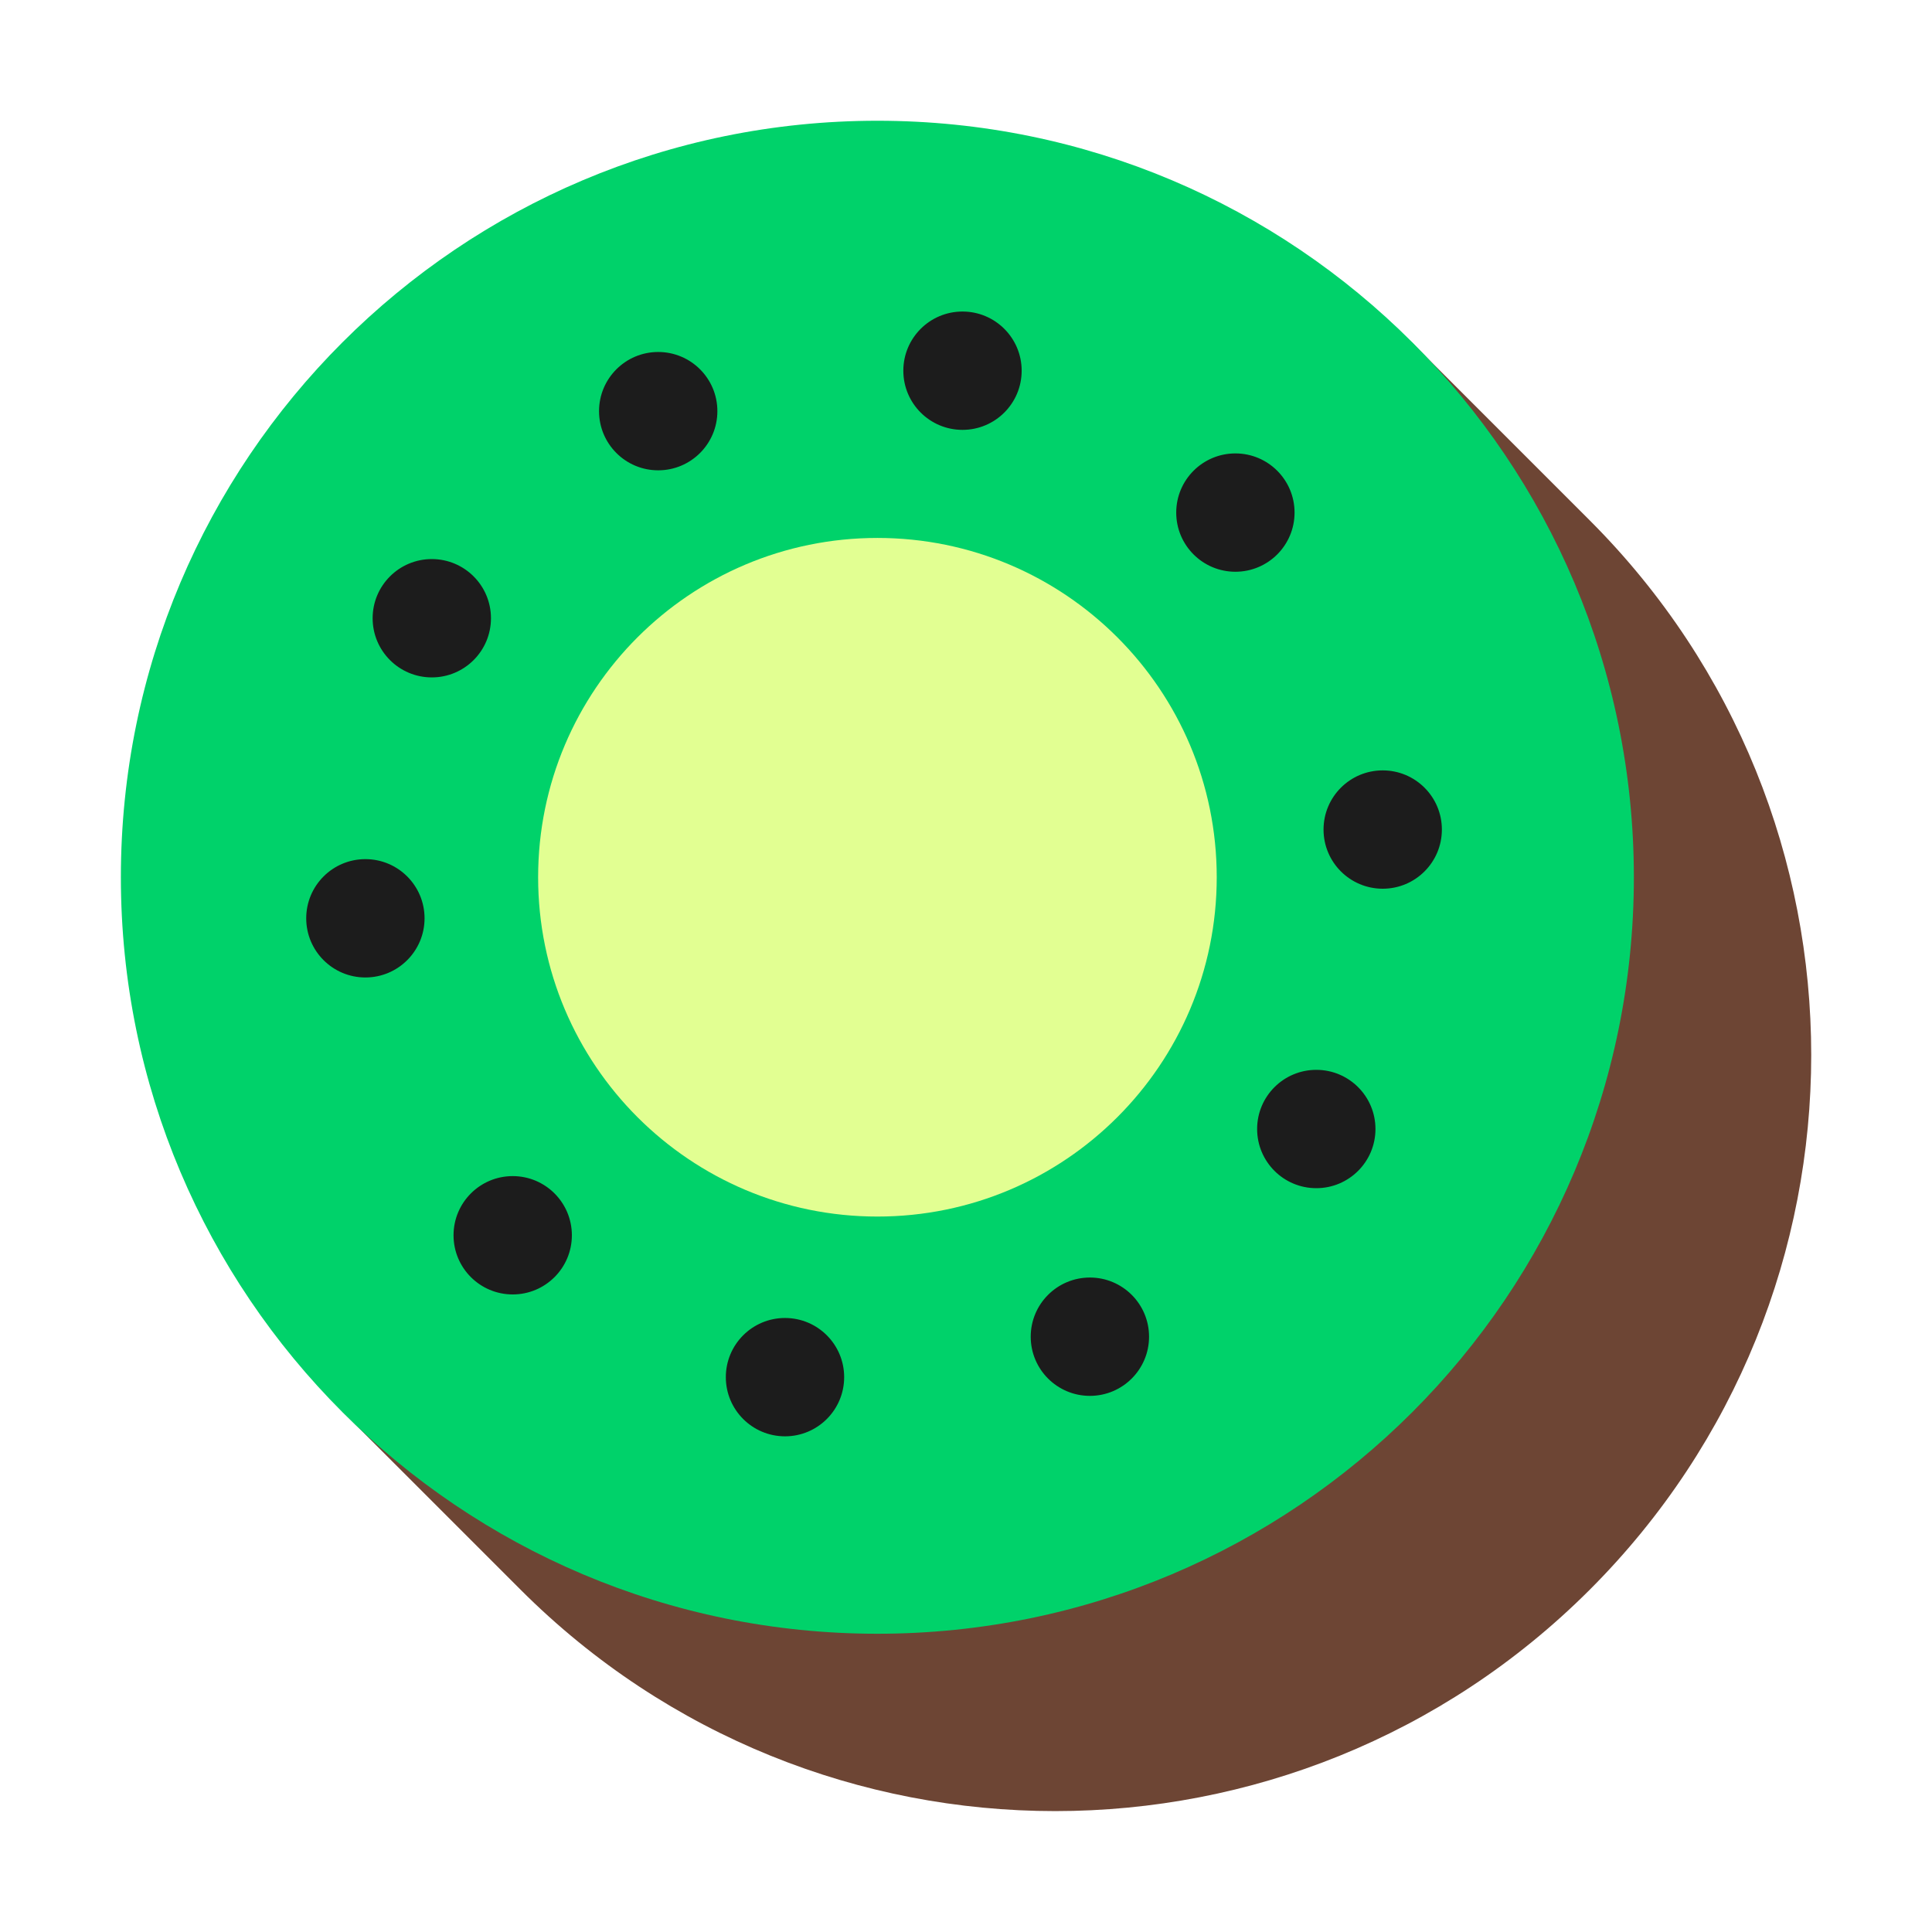
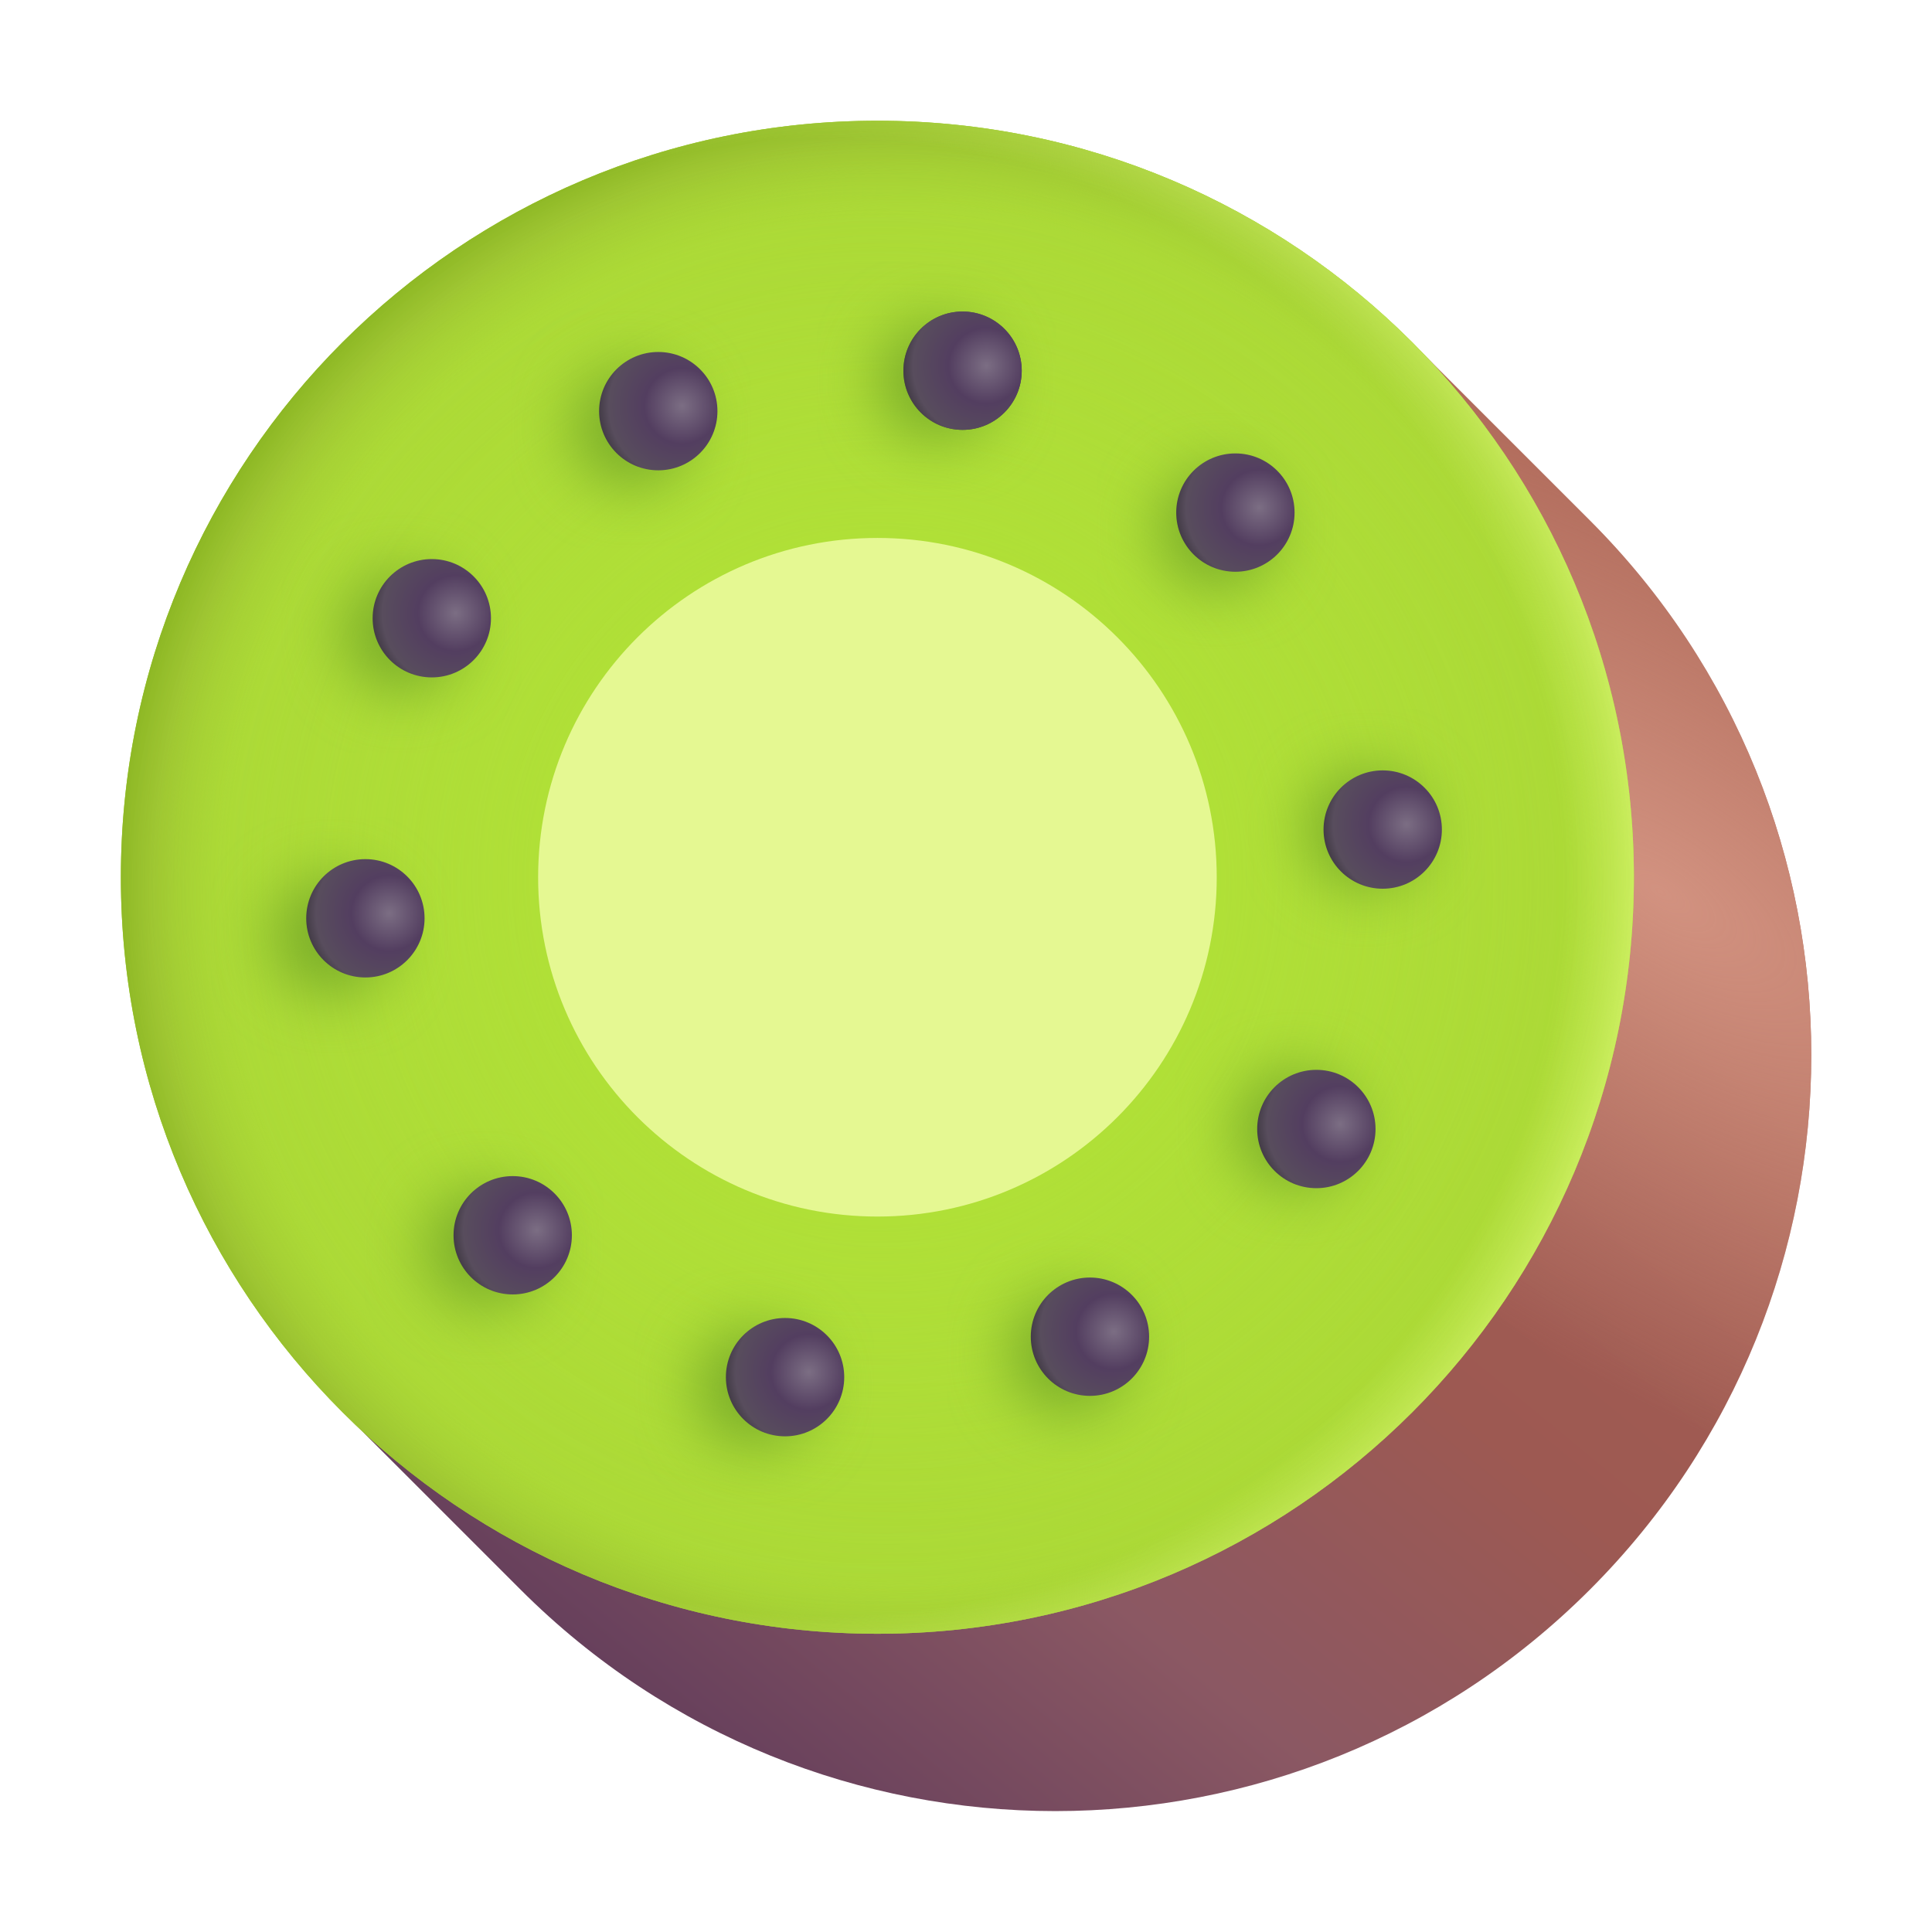
<svg xmlns="http://www.w3.org/2000/svg" width="1em" height="1em" viewBox="0 0 32 32">
  <g fill="none">
-     <path fill="#6D4534" d="m26.332 8.62l-2.95-2.95l-17.71 17.71l2.95 2.95c4.89 4.89 12.82 4.89 17.71 0s4.89-12.82 0-17.71" />
-     <path fill="#00D26A" d="M14.532 27.06c6.92 0 12.53-5.61 12.53-12.53S21.452 2 14.532 2S2.002 7.61 2.002 14.53s5.61 12.53 12.53 12.53" />
-     <path fill="#E2FF92" d="M14.533 20.15a5.62 5.62 0 1 0 0-11.24a5.62 5.62 0 0 0 0 11.24" />
-     <path fill="#1C1C1C" d="M15.942 7.12a.98.98 0 1 0 0-1.96a.98.98 0 0 0 0 1.96m5.5 1.37a.98.98 0 1 1-1.96 0a.98.98 0 0 1 1.96 0M9.472 20.46a.98.98 0 1 1-1.96 0a.98.98 0 0 1 1.96 0m4.51 2.35a.98.98 0 1 1-1.96 0a.98.98 0 0 1 1.96 0m-3.08-15.02a.98.98 0 1 0 0-1.96a.98.98 0 0 0 0 1.96m8.13 14.35a.98.98 0 1 1-1.96 0a.98.98 0 0 1 1.96 0M7.152 11.22a.98.98 0 1 0 0-1.96a.98.98 0 0 0 0 1.96m15.63 7.48a.98.98 0 1 1-1.96 0a.98.98 0 0 1 1.96 0m-16.73-2.51a.98.98 0 1 0 0-1.96a.98.98 0 0 0 0 1.96m17.83-2.45a.98.98 0 1 1-1.96 0a.98.98 0 0 1 1.96 0" />
+     <path fill="url(#iWJRREd)" d="m26.333 8.62l-2.95-2.95l-17.71 17.71l2.95 2.95c4.89 4.89 12.82 4.89 17.71 0s4.89-12.82 0-17.71" />
+     <path fill="url(#itlNzJb)" d="m26.333 8.62l-2.95-2.95l-17.71 17.71l2.95 2.95c4.89 4.89 12.82 4.89 17.71 0s4.89-12.82 0-17.71" />
+     <path fill="#ABD837" d="M14.532 27.06c6.92 0 12.53-5.61 12.53-12.53S21.452 2 14.532 2S2.002 7.61 2.002 14.53s5.61 12.53 12.53 12.53" />
+     <path fill="url(#iIWrz0b)" d="M14.532 27.06c6.92 0 12.53-5.61 12.53-12.53S21.452 2 14.532 2S2.002 7.61 2.002 14.53s5.61 12.53 12.53 12.53" />
+     <path fill="url(#iEtjZre)" d="M14.532 27.06c6.92 0 12.53-5.61 12.53-12.53S21.452 2 14.532 2S2.002 7.61 2.002 14.53s5.61 12.53 12.53 12.53" />
+     <path fill="url(#ioOW9vb)" d="M14.532 27.06c6.92 0 12.53-5.61 12.53-12.53S21.452 2 14.532 2S2.002 7.61 2.002 14.53s5.61 12.53 12.53 12.53" />
+     <path fill="#E5F892" d="M14.533 20.15a5.62 5.62 0 1 0 0-11.24a5.62 5.62 0 0 0 0 11.24" />
+     <g filter="url(#iAPOake)">
+       <path fill="#7BAE29" d="M20.153 9.75a.98.98 0 1 0 0-1.96a.98.98 0 0 0 0 1.96" />
+     </g>
+     <g filter="url(#i0JJr2i)">
+       <path fill="#7BAE29" d="M22.61 14.72a.98.98 0 1 0 0-1.96a.98.98 0 0 0 0 1.96" />
+     </g>
+     <g filter="url(#iI1x8cS)">
+       <path fill="#7BAE29" d="M21.442 19.68a.98.98 0 1 0 0-1.96a.98.98 0 0 0 0 1.96" />
+     </g>
+     <g filter="url(#ieG4Nce)">
+       <path fill="#7BAE29" d="M17.68 23.4a.98.98 0 1 0 0-1.96a.98.98 0 0 0 0 1.96" />
+     </g>
+     <g filter="url(#iV5EYxd)">
+       <path fill="#7BAE29" d="M12.493 23.963a.98.98 0 1 0 0-1.96a.98.98 0 0 0 0 1.96" />
+     </g>
+     <g filter="url(#i0dAPMb)">
+       <path fill="#7BAE29" d="M8.012 21.65a.98.98 0 1 0 0-1.96a.98.98 0 0 0 0 1.96" />
+     </g>
+     <g filter="url(#idTdNWb)">
+       <path fill="#7BAE29" d="M5.481 16.49a.98.98 0 1 0 0-1.96a.98.98 0 0 0 0 1.96" />
+     </g>
+     <g filter="url(#iCh0ezb)">
+       <path fill="#7BAE29" d="M6.652 11.459a.98.98 0 1 0 0-1.96a.98.98 0 0 0 0 1.96" />
+     </g>
+     <path fill="url(#iNVYFwe)" d="M20.462 9.47a.98.98 0 1 0 0-1.96a.98.98 0 0 0 0 1.96" />
+     <path fill="url(#iOSlt5D)" d="M8.492 21.44a.98.98 0 1 0 0-1.96a.98.98 0 0 0 0 1.96" />
+     <path fill="url(#iMhW1pG)" d="M15.943 7.12a.98.98 0 1 0 0-1.96a.98.98 0 0 0 0 1.96" />
+     <g filter="url(#i1KG15O)">
+       <path fill="#7BAE29" d="M15.513 7.291a.98.98 0 1 0 0-1.96a.98.98 0 0 0 0 1.96" />
+     </g>
+     <path fill="url(#iZH9Y3w)" d="M15.943 7.12a.98.98 0 1 0 0-1.96a.98.98 0 0 0 0 1.96" />
+     <path fill="url(#ibFy3xb)" d="M13.003 23.79a.98.98 0 1 0 0-1.96a.98.98 0 0 0 0 1.96" />
+     <g filter="url(#iN3GRje)">
+       <path fill="#7BAE29" d="M10.452 8.069a.98.98 0 1 0 0-1.96a.98.98 0 0 0 0 1.96" />
+     </g>
+     <path fill="url(#iK0x4ve)" d="M10.903 7.79a.98.98 0 1 0 0-1.96a.98.98 0 0 0 0 1.96" />
+     <path fill="url(#i34N6Lb)" d="M18.053 23.12a.98.98 0 1 0 0-1.96a.98.98 0 0 0 0 1.96" />
+     <path fill="url(#imyTbHc)" d="M7.152 11.22a.98.98 0 1 0 0-1.96a.98.98 0 0 0 0 1.96" />
+     <path fill="url(#i5OQUOe)" d="M21.803 19.68a.98.98 0 1 0 0-1.96a.98.98 0 0 0 0 1.96" />
+     <path fill="url(#iy6Bzlb)" d="M6.052 16.19a.98.98 0 1 0 0-1.96a.98.98 0 0 0 0 1.96" />
+     <path fill="url(#i25SDkp)" d="M22.902 14.72a.98.98 0 1 0 0-1.96a.98.98 0 0 0 0 1.96" />
+     <defs>
+       <radialGradient id="itlNzJb" cx="0" cy="0" r="1" gradientTransform="matrix(-4.06252 6.25 -15.10068 -9.8155 27.5 14.813)" gradientUnits="userSpaceOnUse">
+         <stop stop-color="#D29280" />
+         <stop offset="1" stop-color="#D2927F" stop-opacity="0" />
+       </radialGradient>
+       <radialGradient id="iIWrz0b" cx="0" cy="0" r="1" gradientTransform="rotate(98.409 1.112 13.937)scale(14.5312)" gradientUnits="userSpaceOnUse">
+         <stop stop-color="#AEDD38" stop-opacity="0" />
+         <stop offset=".774" stop-color="#A7D335" stop-opacity=".316" />
+         <stop offset=".863" stop-color="#98BD30" />
+         <stop offset=".913" stop-color="#7FA91C" />
+       </radialGradient>
+       <radialGradient id="iEtjZre" cx="0" cy="0" r="1" gradientTransform="rotate(66.819 -4.17 17.64)scale(14.9249)" gradientUnits="userSpaceOnUse">
+         <stop stop-color="#AEDE37" stop-opacity="0" />
+         <stop offset=".823" stop-color="#D6F76C" stop-opacity="0" />
+         <stop offset=".927" stop-color="#E4FF7E" />
+       </radialGradient>
+       <radialGradient id="ioOW9vb" cx="0" cy="0" r="1" gradientTransform="rotate(90 .001 14.531)scale(15.595)" gradientUnits="userSpaceOnUse">
+         <stop stop-color="#B4E637" />
+         <stop offset="1" stop-color="#B1E138" stop-opacity="0" />
+       </radialGradient>
+       <radialGradient id="iNVYFwe" cx="0" cy="0" r="1" gradientTransform="rotate(158.394 9.626 6.193)scale(1.69738)" gradientUnits="userSpaceOnUse">
+         <stop offset=".006" stop-color="#7B6D83" />
+         <stop offset=".368" stop-color="#533E60" />
+         <stop offset=".714" stop-color="#584D5D" />
+         <stop offset="1" stop-color="#1C1C1C" />
+       </radialGradient>
+       <radialGradient id="iOSlt5D" cx="0" cy="0" r="1" gradientTransform="rotate(158.394 2.5 11.036)scale(1.69738)" gradientUnits="userSpaceOnUse">
+         <stop offset=".006" stop-color="#7B6D83" />
+         <stop offset=".368" stop-color="#533E60" />
+         <stop offset=".714" stop-color="#584D5D" />
+         <stop offset="1" stop-color="#1C1C1C" />
+       </radialGradient>
+       <radialGradient id="iZH9Y3w" cx="0" cy="0" r="1" gradientTransform="rotate(158.394 7.59 4.587)scale(1.69738)" gradientUnits="userSpaceOnUse">
+         <stop offset=".006" stop-color="#7B6D83" />
+         <stop offset=".368" stop-color="#533E60" />
+         <stop offset=".714" stop-color="#584D5D" />
+         <stop offset="1" stop-color="#1C1C1C" />
+       </radialGradient>
+       <radialGradient id="ibFy3xb" cx="0" cy="0" r="1" gradientTransform="rotate(158.394 4.53 12.641)scale(1.69738)" gradientUnits="userSpaceOnUse">
+         <stop offset=".006" stop-color="#7B6D83" />
+         <stop offset=".368" stop-color="#533E60" />
+         <stop offset=".714" stop-color="#584D5D" />
+         <stop offset="1" stop-color="#1C1C1C" />
+       </radialGradient>
+       <radialGradient id="iK0x4ve" cx="0" cy="0" r="1" gradientTransform="rotate(158.394 5.007 4.44)scale(1.69738)" gradientUnits="userSpaceOnUse">
+         <stop offset=".006" stop-color="#7B6D83" />
+         <stop offset=".368" stop-color="#533E60" />
+         <stop offset=".714" stop-color="#584D5D" />
+         <stop offset="1" stop-color="#1C1C1C" />
+       </radialGradient>
+       <radialGradient id="i34N6Lb" cx="0" cy="0" r="1" gradientTransform="rotate(158.394 7.12 12.788)scale(1.69738)" gradientUnits="userSpaceOnUse">
+         <stop offset=".006" stop-color="#7B6D83" />
+         <stop offset=".368" stop-color="#533E60" />
+         <stop offset=".714" stop-color="#584D5D" />
+         <stop offset="1" stop-color="#1C1C1C" />
+       </radialGradient>
+       <radialGradient id="imyTbHc" cx="0" cy="0" r="1" gradientTransform="rotate(158.394 2.804 5.798)scale(1.69738)" gradientUnits="userSpaceOnUse">
+         <stop offset=".006" stop-color="#7B6D83" />
+         <stop offset=".368" stop-color="#533E60" />
+         <stop offset=".714" stop-color="#584D5D" />
+         <stop offset="1" stop-color="#1C1C1C" />
+       </radialGradient>
+       <radialGradient id="i5OQUOe" cx="0" cy="0" r="1" gradientTransform="rotate(158.394 9.322 11.426)scale(1.69738)" gradientUnits="userSpaceOnUse">
+         <stop offset=".006" stop-color="#7B6D83" />
+         <stop offset=".368" stop-color="#533E60" />
+         <stop offset=".714" stop-color="#584D5D" />
+         <stop offset="1" stop-color="#1C1C1C" />
+       </radialGradient>
+       <radialGradient id="iy6Bzlb" cx="0" cy="0" r="1" gradientTransform="rotate(158.394 1.78 8.178)scale(1.69738)" gradientUnits="userSpaceOnUse">
+         <stop offset=".006" stop-color="#7B6D83" />
+         <stop offset=".368" stop-color="#533E60" />
+         <stop offset=".714" stop-color="#584D5D" />
+         <stop offset="1" stop-color="#1C1C1C" />
+       </radialGradient>
+       <radialGradient id="i25SDkp" cx="0" cy="0" r="1" gradientTransform="rotate(158.394 10.345 9.05)scale(1.69738)" gradientUnits="userSpaceOnUse">
+         <stop offset=".006" stop-color="#7B6D83" />
+         <stop offset=".368" stop-color="#533E60" />
+         <stop offset=".714" stop-color="#584D5D" />
+         <stop offset="1" stop-color="#1C1C1C" />
+       </radialGradient>
+       <filter id="iAPOake" width="3.96" height="3.96" x="18.172" y="6.79" color-interpolation-filters="sRGB" filterUnits="userSpaceOnUse">
+         <feFlood flood-opacity="0" result="BackgroundImageFix" />
+         <feBlend in="SourceGraphic" in2="BackgroundImageFix" result="shape" />
+         <feGaussianBlur result="effect1_foregroundBlur_18_30155" stdDeviation=".5" />
+       </filter>
+       <filter id="i0JJr2i" width="3.96" height="3.96" x="20.63" y="11.76" color-interpolation-filters="sRGB" filterUnits="userSpaceOnUse">
+         <feFlood flood-opacity="0" result="BackgroundImageFix" />
+         <feBlend in="SourceGraphic" in2="BackgroundImageFix" result="shape" />
+         <feGaussianBlur result="effect1_foregroundBlur_18_30155" stdDeviation=".5" />
+       </filter>
+       <filter id="iI1x8cS" width="3.96" height="3.96" x="19.462" y="16.72" color-interpolation-filters="sRGB" filterUnits="userSpaceOnUse">
+         <feFlood flood-opacity="0" result="BackgroundImageFix" />
+         <feBlend in="SourceGraphic" in2="BackgroundImageFix" result="shape" />
+         <feGaussianBlur result="effect1_foregroundBlur_18_30155" stdDeviation=".5" />
+       </filter>
+       <filter id="ieG4Nce" width="3.96" height="3.96" x="15.7" y="20.44" color-interpolation-filters="sRGB" filterUnits="userSpaceOnUse">
+         <feFlood flood-opacity="0" result="BackgroundImageFix" />
+         <feBlend in="SourceGraphic" in2="BackgroundImageFix" result="shape" />
+         <feGaussianBlur result="effect1_foregroundBlur_18_30155" stdDeviation=".5" />
+       </filter>
+       <filter id="iV5EYxd" width="3.96" height="3.96" x="10.512" y="21.003" color-interpolation-filters="sRGB" filterUnits="userSpaceOnUse">
+         <feFlood flood-opacity="0" result="BackgroundImageFix" />
+         <feBlend in="SourceGraphic" in2="BackgroundImageFix" result="shape" />
+         <feGaussianBlur result="effect1_foregroundBlur_18_30155" stdDeviation=".5" />
+       </filter>
+       <filter id="i0dAPMb" width="3.96" height="3.96" x="6.032" y="18.69" color-interpolation-filters="sRGB" filterUnits="userSpaceOnUse">
+         <feFlood flood-opacity="0" result="BackgroundImageFix" />
+         <feBlend in="SourceGraphic" in2="BackgroundImageFix" result="shape" />
+         <feGaussianBlur result="effect1_foregroundBlur_18_30155" stdDeviation=".5" />
+       </filter>
+       <filter id="idTdNWb" width="3.96" height="3.96" x="3.501" y="13.53" color-interpolation-filters="sRGB" filterUnits="userSpaceOnUse">
+         <feFlood flood-opacity="0" result="BackgroundImageFix" />
+         <feBlend in="SourceGraphic" in2="BackgroundImageFix" result="shape" />
+         <feGaussianBlur result="effect1_foregroundBlur_18_30155" stdDeviation=".5" />
+       </filter>
+       <filter id="iCh0ezb" width="3.96" height="3.96" x="4.672" y="8.499" color-interpolation-filters="sRGB" filterUnits="userSpaceOnUse">
+         <feFlood flood-opacity="0" result="BackgroundImageFix" />
+         <feBlend in="SourceGraphic" in2="BackgroundImageFix" result="shape" />
+         <feGaussianBlur result="effect1_foregroundBlur_18_30155" stdDeviation=".5" />
+       </filter>
+       <filter id="i1KG15O" width="3.96" height="3.96" x="13.533" y="4.331" color-interpolation-filters="sRGB" filterUnits="userSpaceOnUse">
+         <feFlood flood-opacity="0" result="BackgroundImageFix" />
+         <feBlend in="SourceGraphic" in2="BackgroundImageFix" result="shape" />
+         <feGaussianBlur result="effect1_foregroundBlur_18_30155" stdDeviation=".5" />
+       </filter>
+       <filter id="iN3GRje" width="3.96" height="3.96" x="8.472" y="5.109" color-interpolation-filters="sRGB" filterUnits="userSpaceOnUse">
+         <feFlood flood-opacity="0" result="BackgroundImageFix" />
+         <feBlend in="SourceGraphic" in2="BackgroundImageFix" result="shape" />
+         <feGaussianBlur result="effect1_foregroundBlur_18_30155" stdDeviation=".5" />
+       </filter>
+       <linearGradient id="iWJRREd" x1="29.563" x2="14.875" y1="13.75" y2="31.563" gradientUnits="userSpaceOnUse">
+         <stop stop-color="#A76051" />
+         <stop offset=".469" stop-color="#9D5952" />
+         <stop offset=".733" stop-color="#8B5863" />
+         <stop offset="1" stop-color="#67405C" />
+       </linearGradient>
+       <linearGradient id="iMhW1pG" x1="16.596" x2="15.206" y1="5.395" y2="6.786" gradientUnits="userSpaceOnUse">
+         <stop offset=".006" stop-color="#513468" />
+         <stop offset="1" stop-color="#1C1C1C" />
+       </linearGradient>
+     </defs>
  </g>
</svg>
